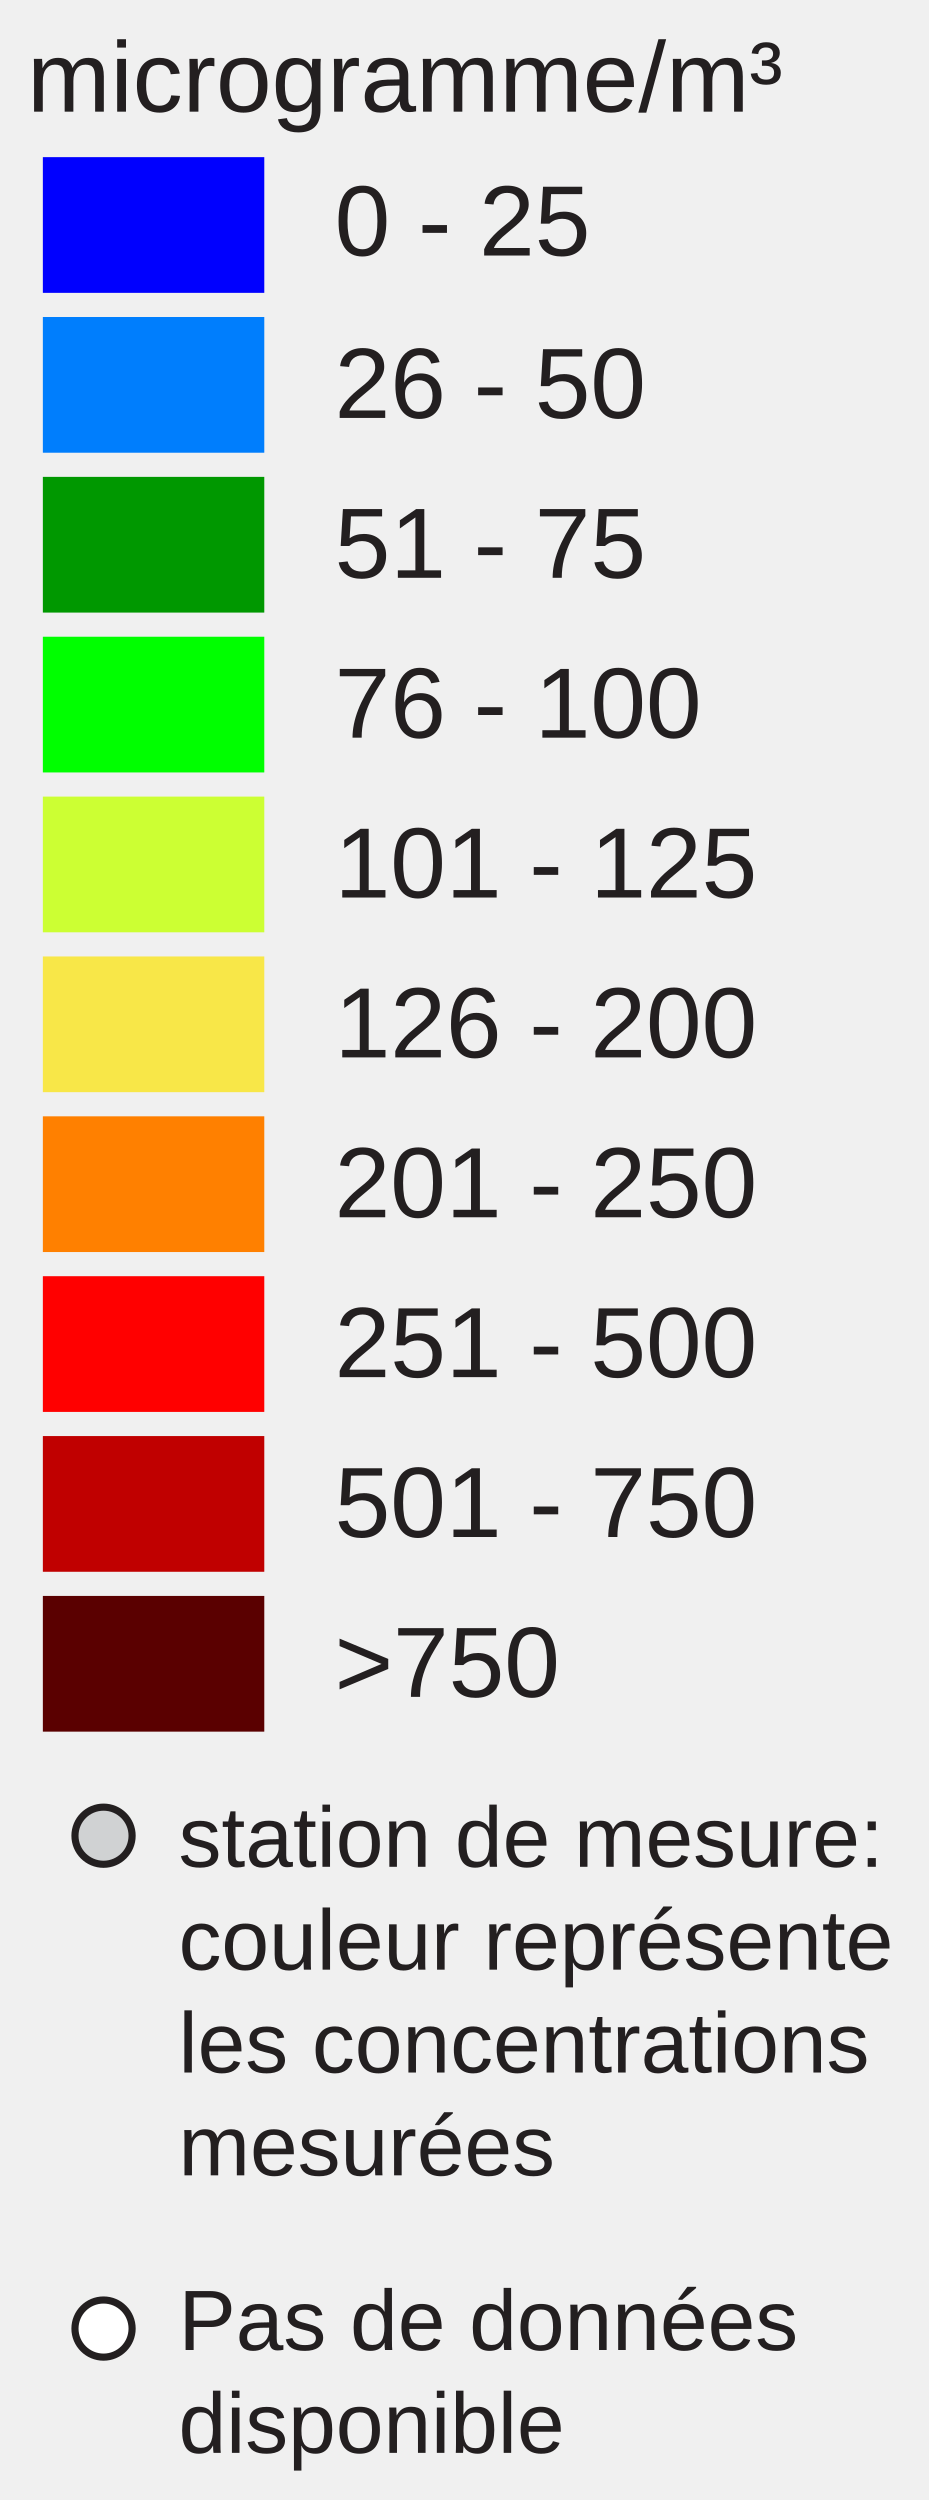
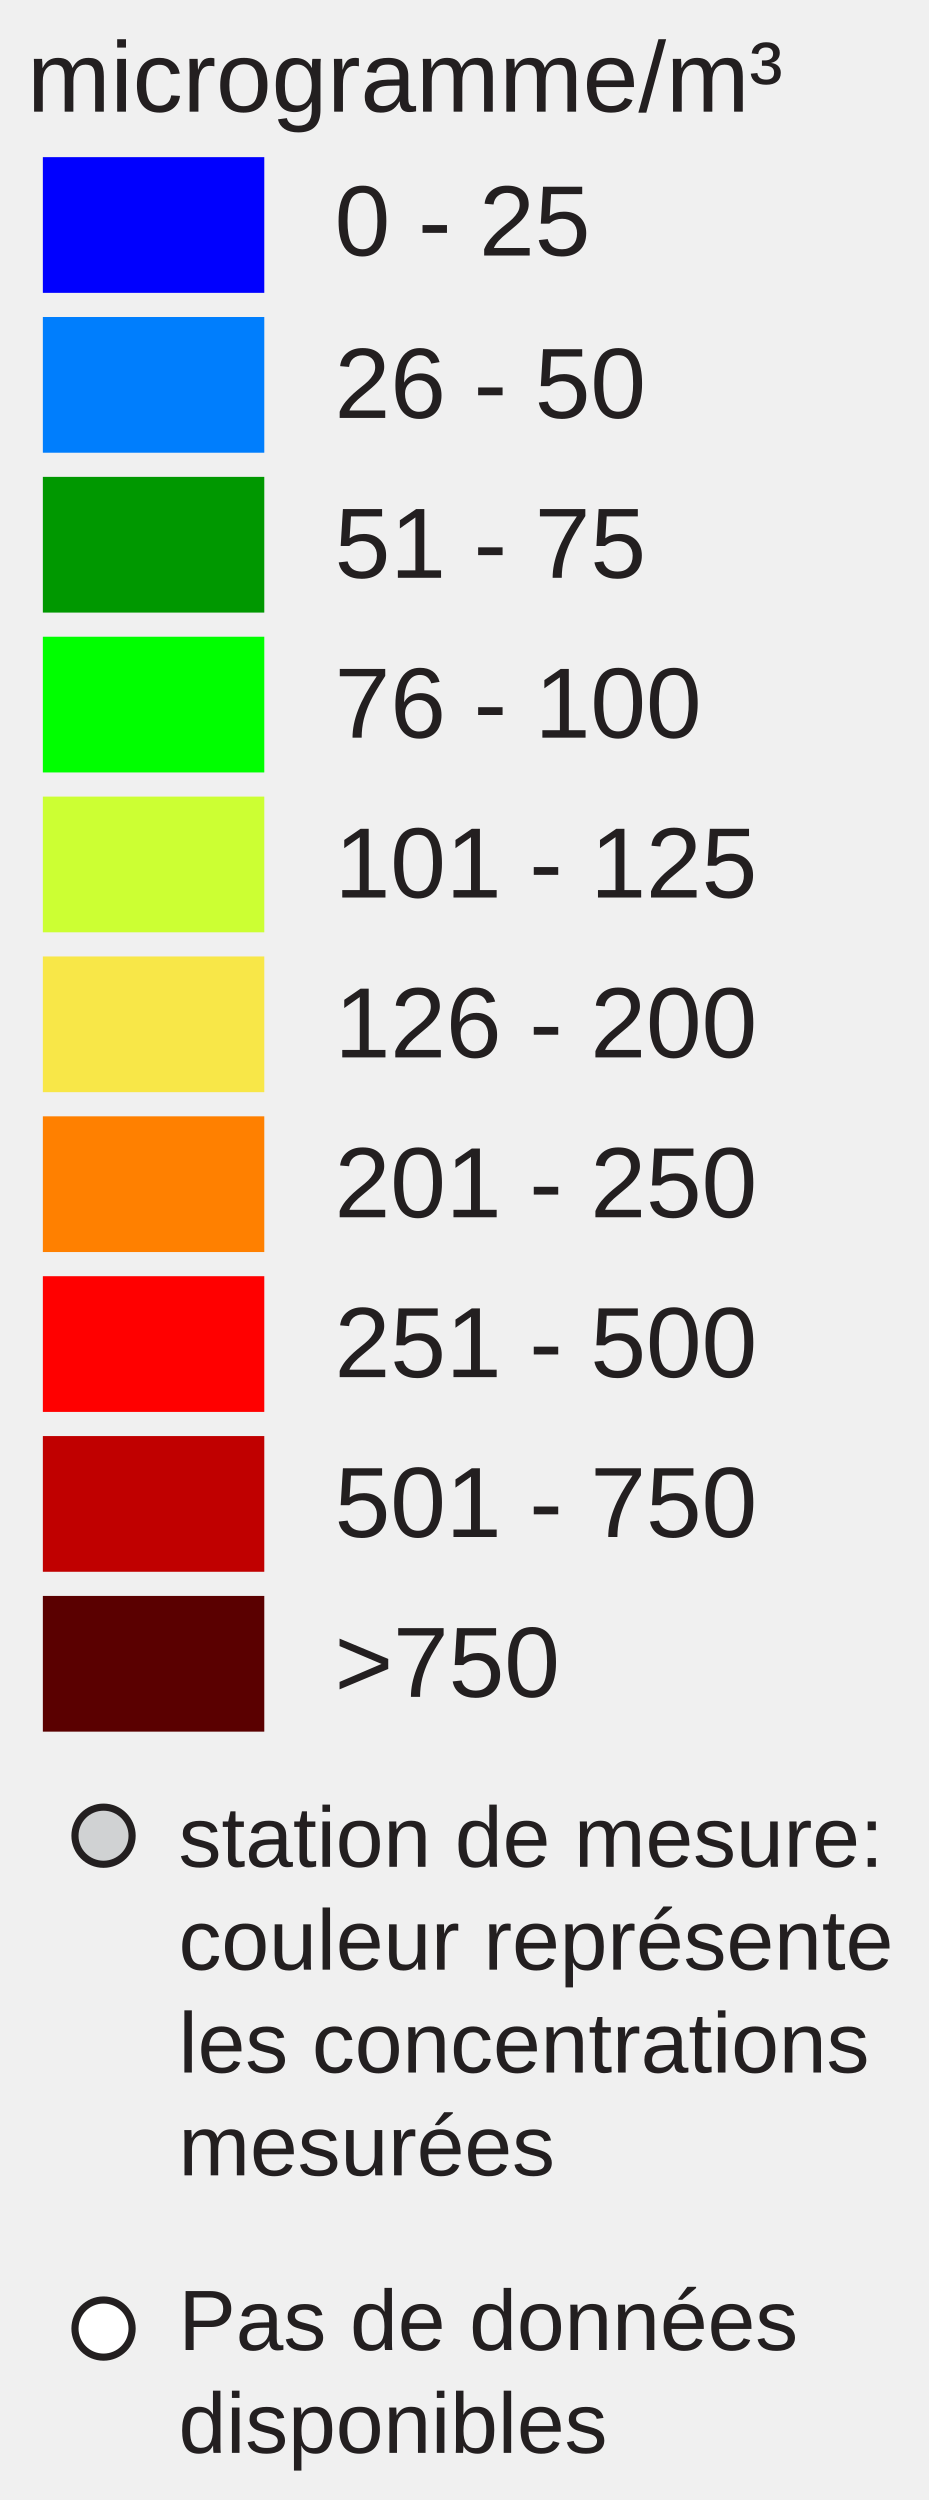
<svg xmlns="http://www.w3.org/2000/svg" version="1.1" id="Layer_1" x="0px" y="0px" width="130px" height="350px" viewBox="0 0 130 350" enable-background="new 0 0 130 350" xml:space="preserve">
  <rect x="6" y="22" fill="#0000FF" width="31" height="19" />
  <rect x="6" y="44.381" fill="#007EFD" width="31" height="19" />
  <rect x="6" y="66.762" fill="#009800" width="31" height="19" />
  <rect x="6" y="89.143" fill="#00FF00" width="31" height="19" />
  <rect x="6" y="111.524" fill="#CCFF33" width="31" height="19" />
  <rect x="6" y="133.905" fill="#F8E748" width="31" height="19" />
  <rect x="6" y="156.286" fill="#FF8000" width="31" height="19" />
  <rect x="6" y="178.668" fill="#FF0000" width="31" height="19" />
  <rect x="6" y="201.049" fill="#C00000" width="31" height="19" />
  <rect x="6" y="223.43" fill="#5A0000" width="31" height="19" />
  <text transform="matrix(1 0 0 1 46.853 35.7705)" fill="#231F20" font-family="Arial" font-size="14">0 - 25</text>
  <text transform="matrix(1 0 0 1 46.853 58.5112)" fill="#231F20" font-family="Arial" font-size="14">26 - 50</text>
  <text transform="matrix(1 0 0 1 46.853 80.8926)" fill="#231F20" font-family="Arial" font-size="14">51 - 75</text>
  <text transform="matrix(1 0 0 1 46.853 103.2734)" fill="#231F20" font-family="Arial" font-size="14">76 - 100</text>
  <text transform="matrix(1 0 0 1 46.853 125.6548)" fill="#231F20" font-family="Arial" font-size="14">101 - 125</text>
  <text transform="matrix(1 0 0 1 46.853 148.0352)" fill="#231F20" font-family="Arial" font-size="14">126 - 200</text>
  <text transform="matrix(1 0 0 1 46.853 170.417)" fill="#231F20" font-family="Arial" font-size="14">201 - 250</text>
  <text transform="matrix(1 0 0 1 46.853 192.7988)" fill="#231F20" font-family="Arial" font-size="14">251 - 500</text>
  <text transform="matrix(1 0 0 1 46.853 215.1797)" fill="#231F20" font-family="Arial" font-size="14">501 - 750</text>
  <text transform="matrix(1 0 0 1 46.853 237.5605)" fill="#231F20" font-family="Arial" font-size="14">&gt;750</text>
  <text font-size="14" font-family="Arial" transform="translate(3.8027 15.631)" fill="#231F20">microgramme/m³</text>
  <circle fill="#D0D2D3" stroke="#231F20" stroke-miterlimit="10" cx="14.495" cy="257" r="4" />
  <circle fill="#FFFFFF" stroke="#231F20" stroke-miterlimit="10" cx="14.495" cy="326" r="4" />
  <text font-size="12" font-family="Arial" transform="translate(25 261.35)" fill="#231F20">station de mesure:</text>
  <text font-size="12" font-family="Arial" transform="translate(25 275.75)" fill="#231F20">couleur représente</text>
  <text font-size="12" font-family="Arial" transform="translate(25 290.15)" fill="#231F20">les concentrations</text>
  <text font-size="12" font-family="Arial" transform="translate(25 304.55)" fill="#231F20">mesurées</text>
  <text font-size="12" font-family="Arial" transform="translate(25 329)" fill="#231F20">Pas de données</text>
-   <text font-size="12" font-family="Arial" transform="translate(25 343.4)" fill="#231F20">disponible</text>
+   <text font-size="12" font-family="Arial" transform="translate(25 343.4)" fill="#231F20">disponibles</text>
</svg>
